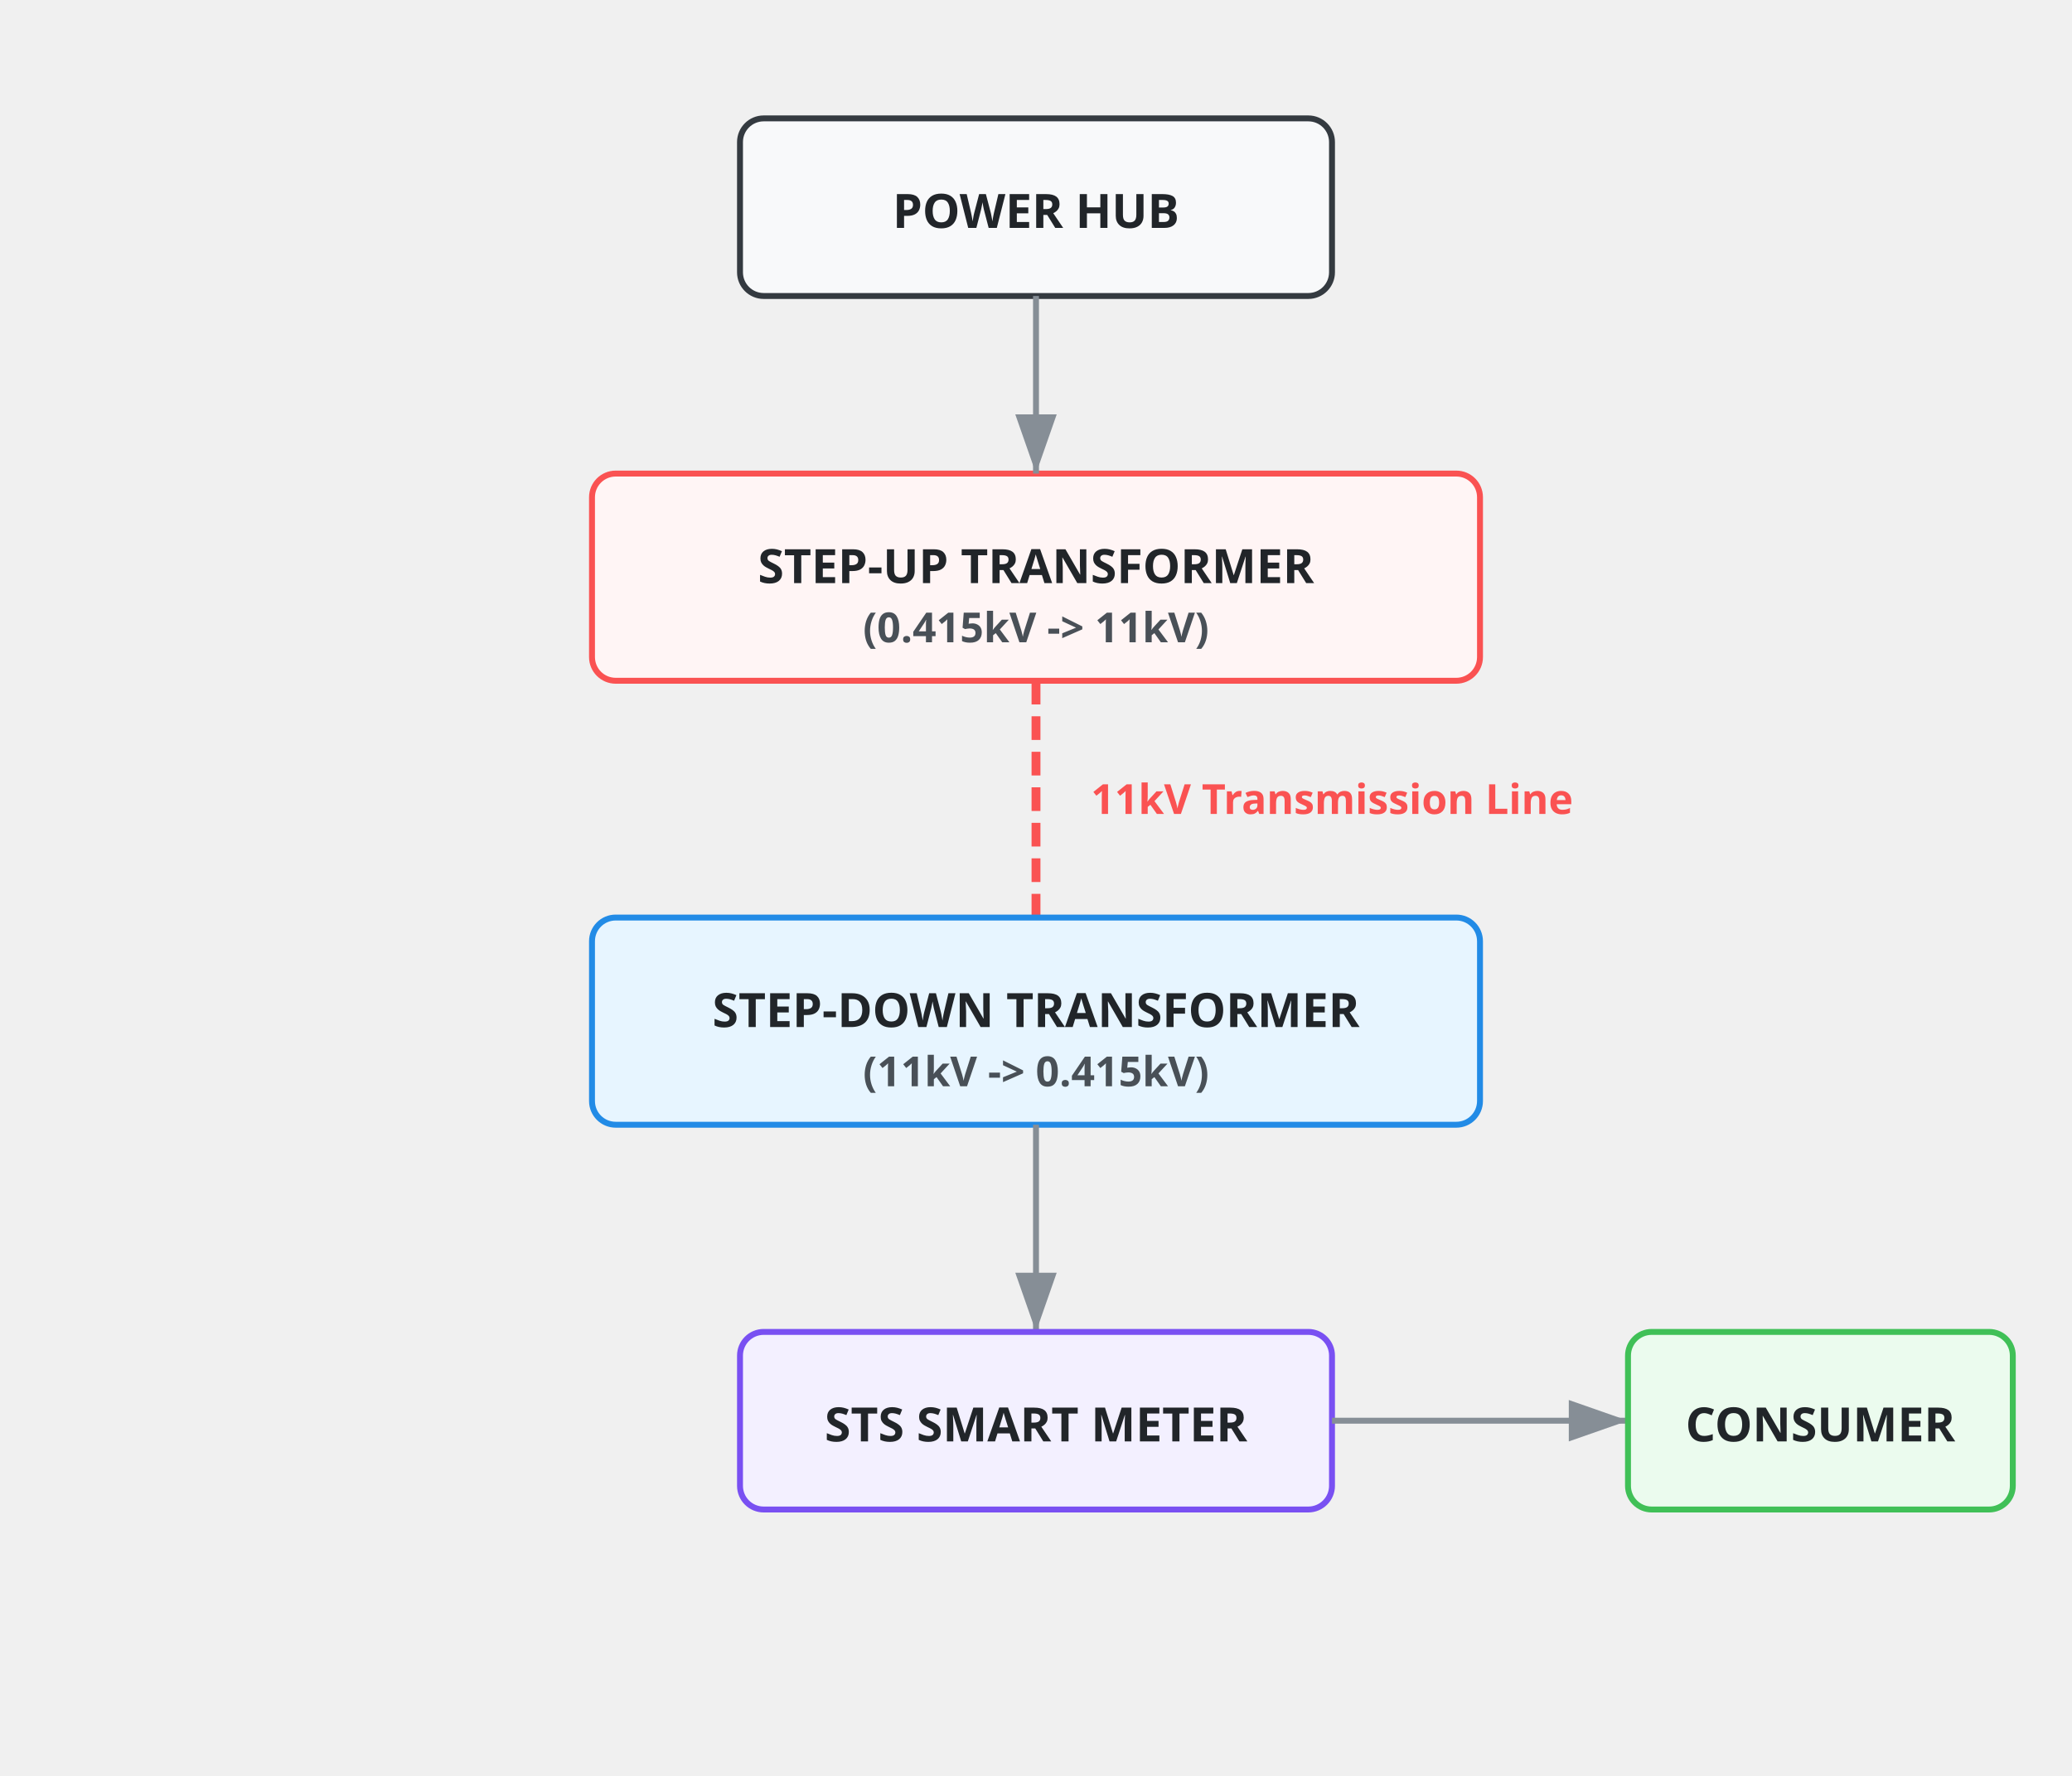
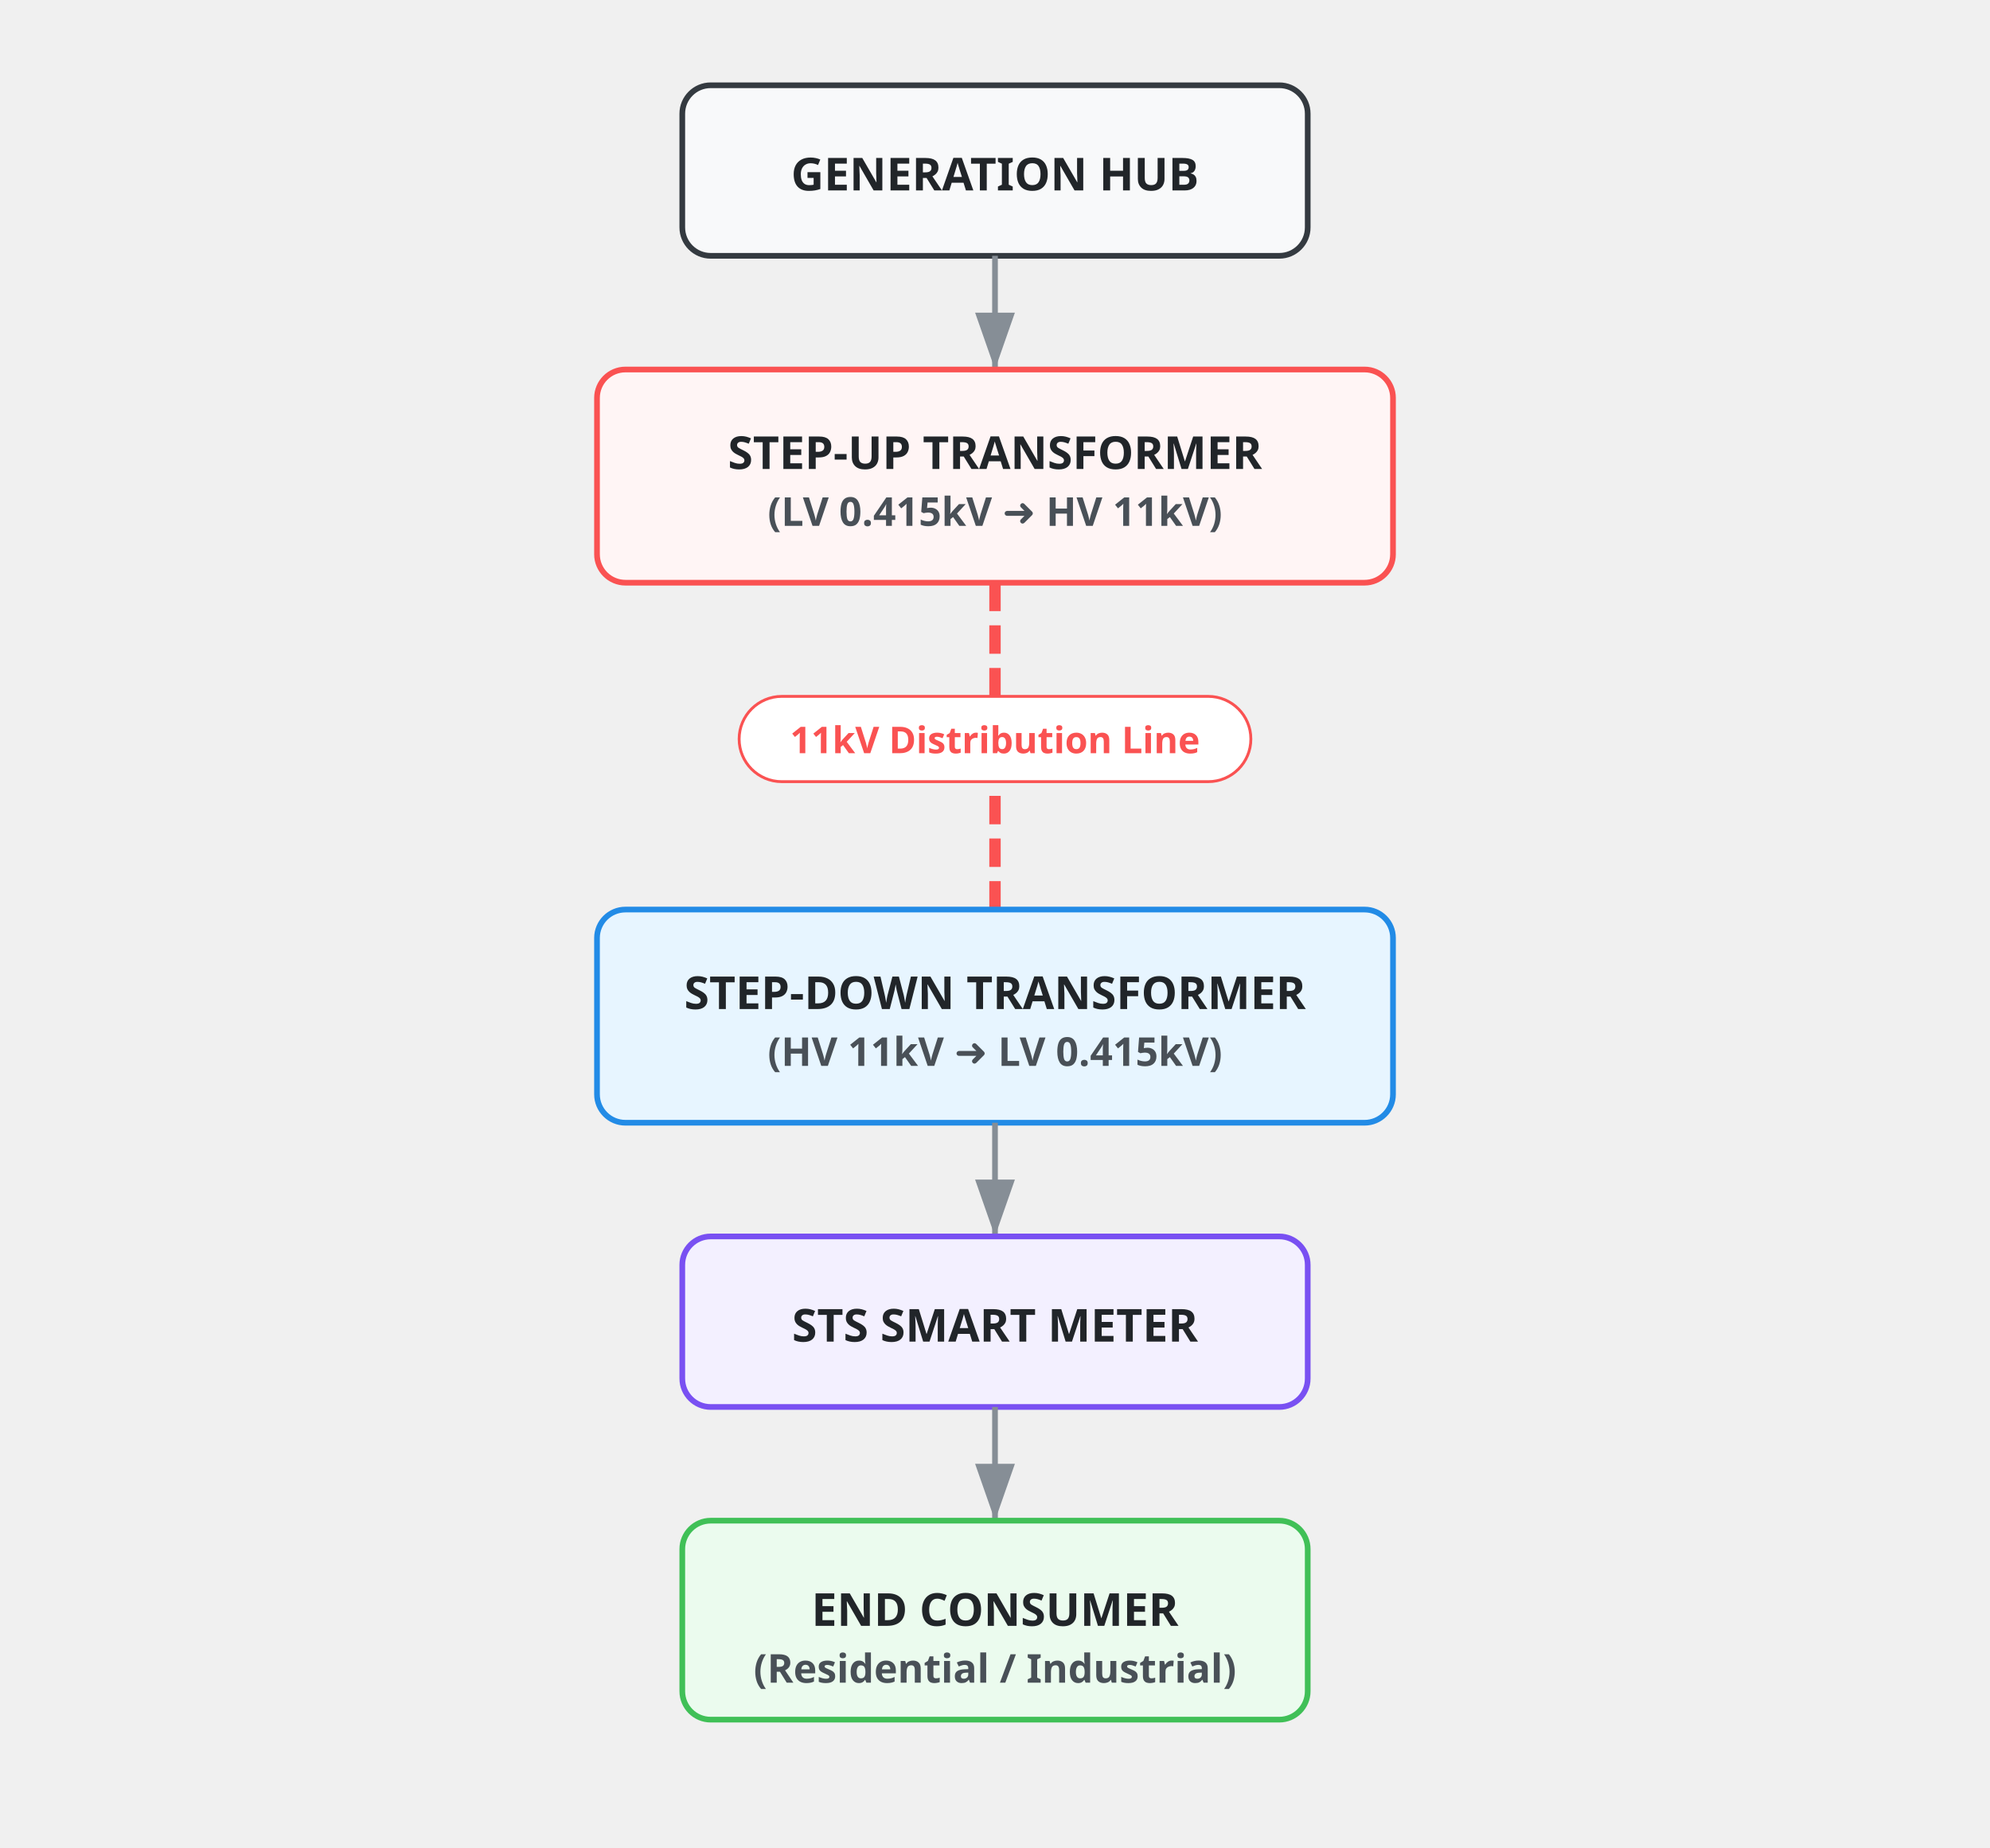
- <svg xmlns="http://www.w3.org/2000/svg" width="700" height="600" viewBox="0 0 700 600">
-   <style> .hub { fill: #f8f9fa; stroke: #343a40; stroke-width: 2; } .trans-up { fill: #fff5f5; stroke: #fa5252; stroke-width: 2; } .trans-down { fill: #e7f5ff; stroke: #228be6; stroke-width: 2; } .consumer { fill: #ebfbee; stroke: #40c057; stroke-width: 2; } .meter { fill: #f3f0ff; stroke: #7950f2; stroke-width: 2; } .node-text { font-family: 'Segoe UI', sans-serif; font-size: 16px; font-weight: 700; fill: #212529; text-anchor: middle; } .arrow { stroke: #868e96; stroke-width: 2; fill: none; marker-end: url(#arrowhead); } .label-text { font-family: 'Segoe UI', sans-serif; font-size: 14px; fill: #495057; text-anchor: middle; font-weight: 600; } .hv-line { stroke: #fa5252; stroke-width: 3; stroke-dasharray: 8,4; } </style>
+ <svg xmlns="http://www.w3.org/2000/svg" width="700" height="650" viewBox="0 0 700 650">
+   <style>
+     .hub { fill: #f8f9fa; stroke: #343a40; stroke-width: 2; }
+     .trans-up { fill: #fff5f5; stroke: #fa5252; stroke-width: 2; }
+     .trans-down { fill: #e7f5ff; stroke: #228be6; stroke-width: 2; }
+     .consumer { fill: #ebfbee; stroke: #40c057; stroke-width: 2; }
+     .meter { fill: #f3f0ff; stroke: #7950f2; stroke-width: 2; }
+     .node-text { font-family: 'Segoe UI', system-ui, sans-serif; font-size: 16px; font-weight: 700; fill: #212529; text-anchor: middle; }
+     .label-text { font-family: 'Segoe UI', sans-serif; font-size: 14px; fill: #495057; text-anchor: middle; font-weight: 600; }
+     .arrow { stroke: #868e96; stroke-width: 2; fill: none; marker-end: url(#arrowhead); }
+     .hv-line { stroke: #fa5252; stroke-width: 4; stroke-dasharray: 10,5; }
+     .hv-label { font-family: 'Segoe UI', sans-serif; font-size: 13px; fill: #fa5252; font-weight: 800; text-anchor: middle; text-transform: uppercase; }
+   </style>
  <defs>
    <marker id="arrowhead" markerWidth="10" markerHeight="7" refX="10" refY="3.5" orient="auto">
      <polygon points="0 0, 10 3.5, 0 7" fill="#868e96" />
    </marker>
  </defs>
-   <rect x="250" y="40" width="200" height="60" rx="8" class="hub" />
-   <text x="350" y="77" class="node-text">POWER HUB</text>
-   <rect x="200" y="160" width="300" height="70" rx="8" class="trans-up" />
-   <text x="350" y="197" class="node-text">STEP-UP TRANSFORMER</text>
-   <text x="350" y="217" class="label-text">(0.415kV -&gt; 11kV)</text>
-   <line x1="350" y1="230" x2="350" y2="310" class="hv-line" />
-   <text x="450" y="275" class="label-text" style="fill: #fa5252;">11kV Transmission Line</text>
-   <rect x="200" y="310" width="300" height="70" rx="8" class="trans-down" />
-   <text x="350" y="347" class="node-text">STEP-DOWN TRANSFORMER</text>
-   <text x="350" y="367" class="label-text">(11kV -&gt; 0.415kV)</text>
-   <line x1="350" y1="380" x2="350" y2="450" class="arrow" />
-   <rect x="250" y="450" width="200" height="60" rx="8" class="meter" />
-   <text x="350" y="487" class="node-text">STS SMART METER</text>
-   <line x1="450" y1="480" x2="550" y2="480" class="arrow" />
-   <rect x="550" y="450" width="130" height="60" rx="8" class="consumer" />
-   <text x="615" y="487" class="node-text">CONSUMER</text>
-   <line x1="350" y1="100" x2="350" y2="160" class="arrow" />
+   <rect x="240" y="30" width="220" height="60" rx="10" class="hub" />
+   <text x="350" y="67" class="node-text">GENERATION HUB</text>
+   <line x1="350" y1="90" x2="350" y2="130" class="arrow" />
+   <rect x="210" y="130" width="280" height="75" rx="10" class="trans-up" />
+   <text x="350" y="165" class="node-text">STEP-UP TRANSFORMER</text>
+   <text x="350" y="185" class="label-text">(LV 0.415kV ➜ HV 11kV)</text>
+   <line x1="350" y1="205" x2="350" y2="320" class="hv-line" />
+   <rect x="260" y="245" width="180" height="30" fill="white" stroke="#fa5252" stroke-width="1" rx="15" />
+   <text x="350" y="265" class="hv-label">11kV Distribution Line</text>
+   <rect x="210" y="320" width="280" height="75" rx="10" class="trans-down" />
+   <text x="350" y="355" class="node-text">STEP-DOWN TRANSFORMER</text>
+   <text x="350" y="375" class="label-text">(HV 11kV ➜ LV 0.415kV)</text>
+   <line x1="350" y1="395" x2="350" y2="435" class="arrow" />
+   <rect x="240" y="435" width="220" height="60" rx="10" class="meter" />
+   <text x="350" y="472" class="node-text">STS SMART METER</text>
+   <line x1="350" y1="495" x2="350" y2="535" class="arrow" />
+   <rect x="240" y="535" width="220" height="70" rx="10" class="consumer" />
+   <text x="350" y="572" class="node-text">END CONSUMER</text>
+   <text x="350" y="592" class="label-text">(Residential / Industrial)</text>
</svg>
